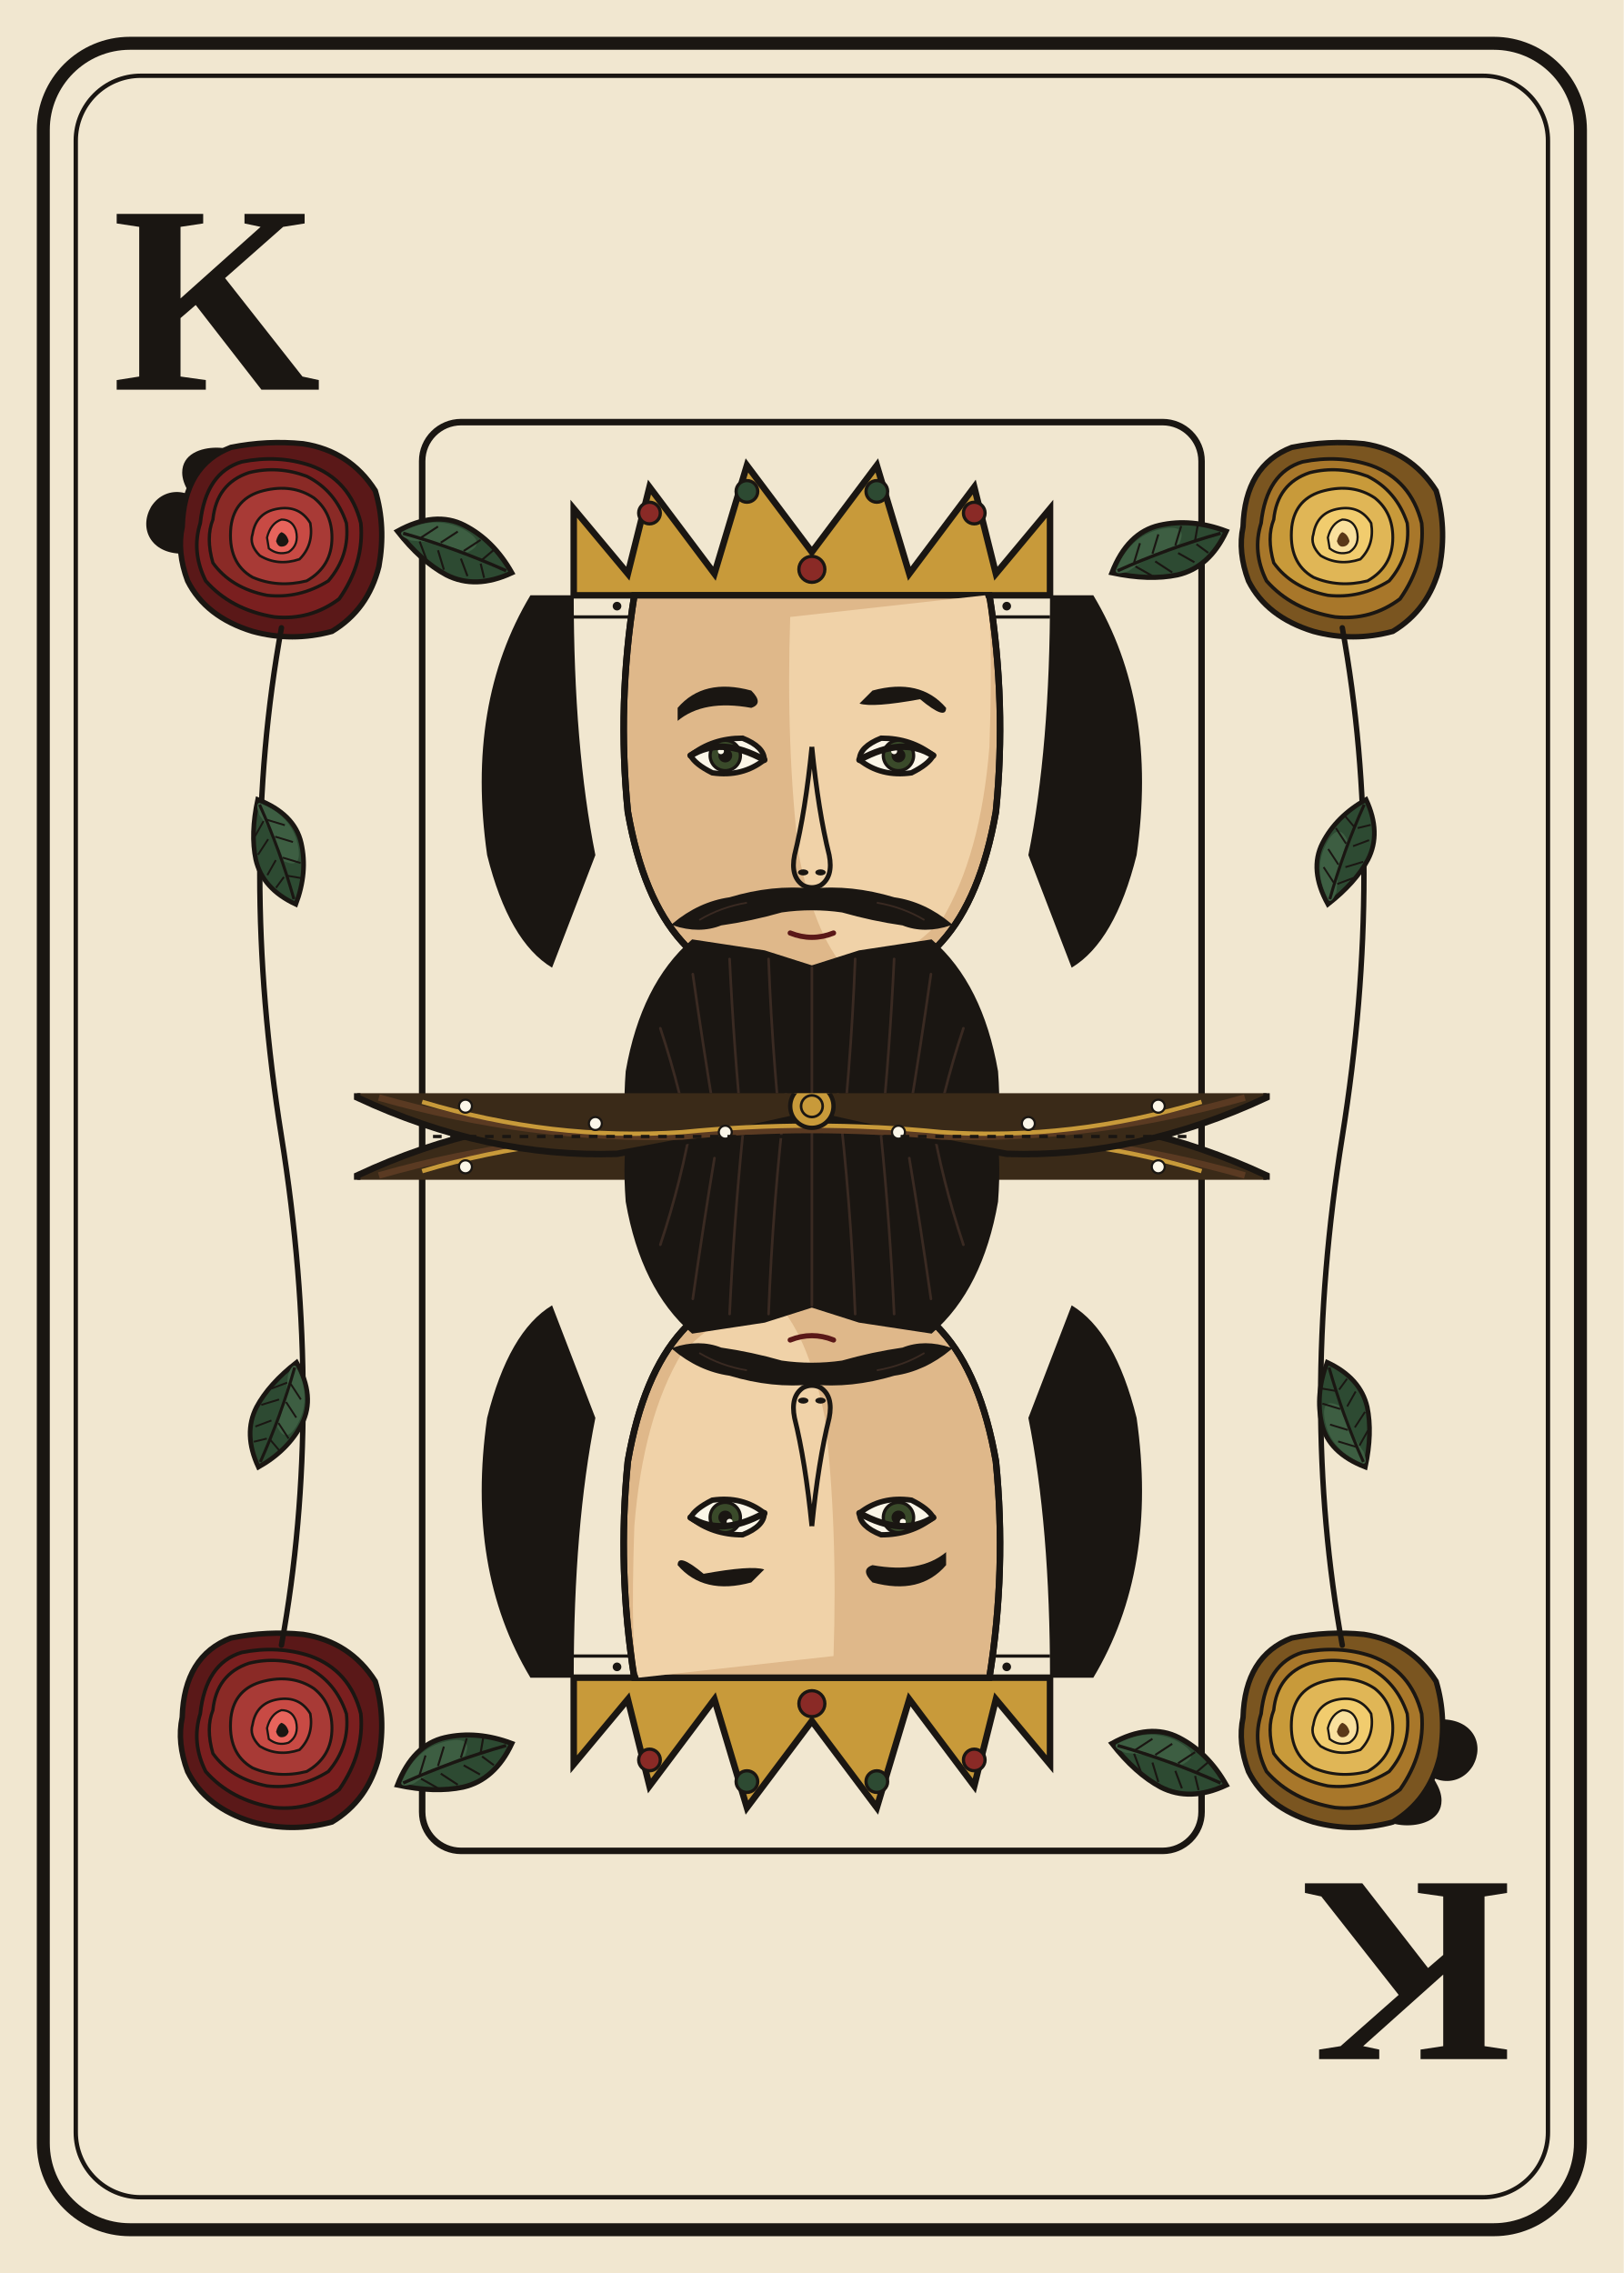
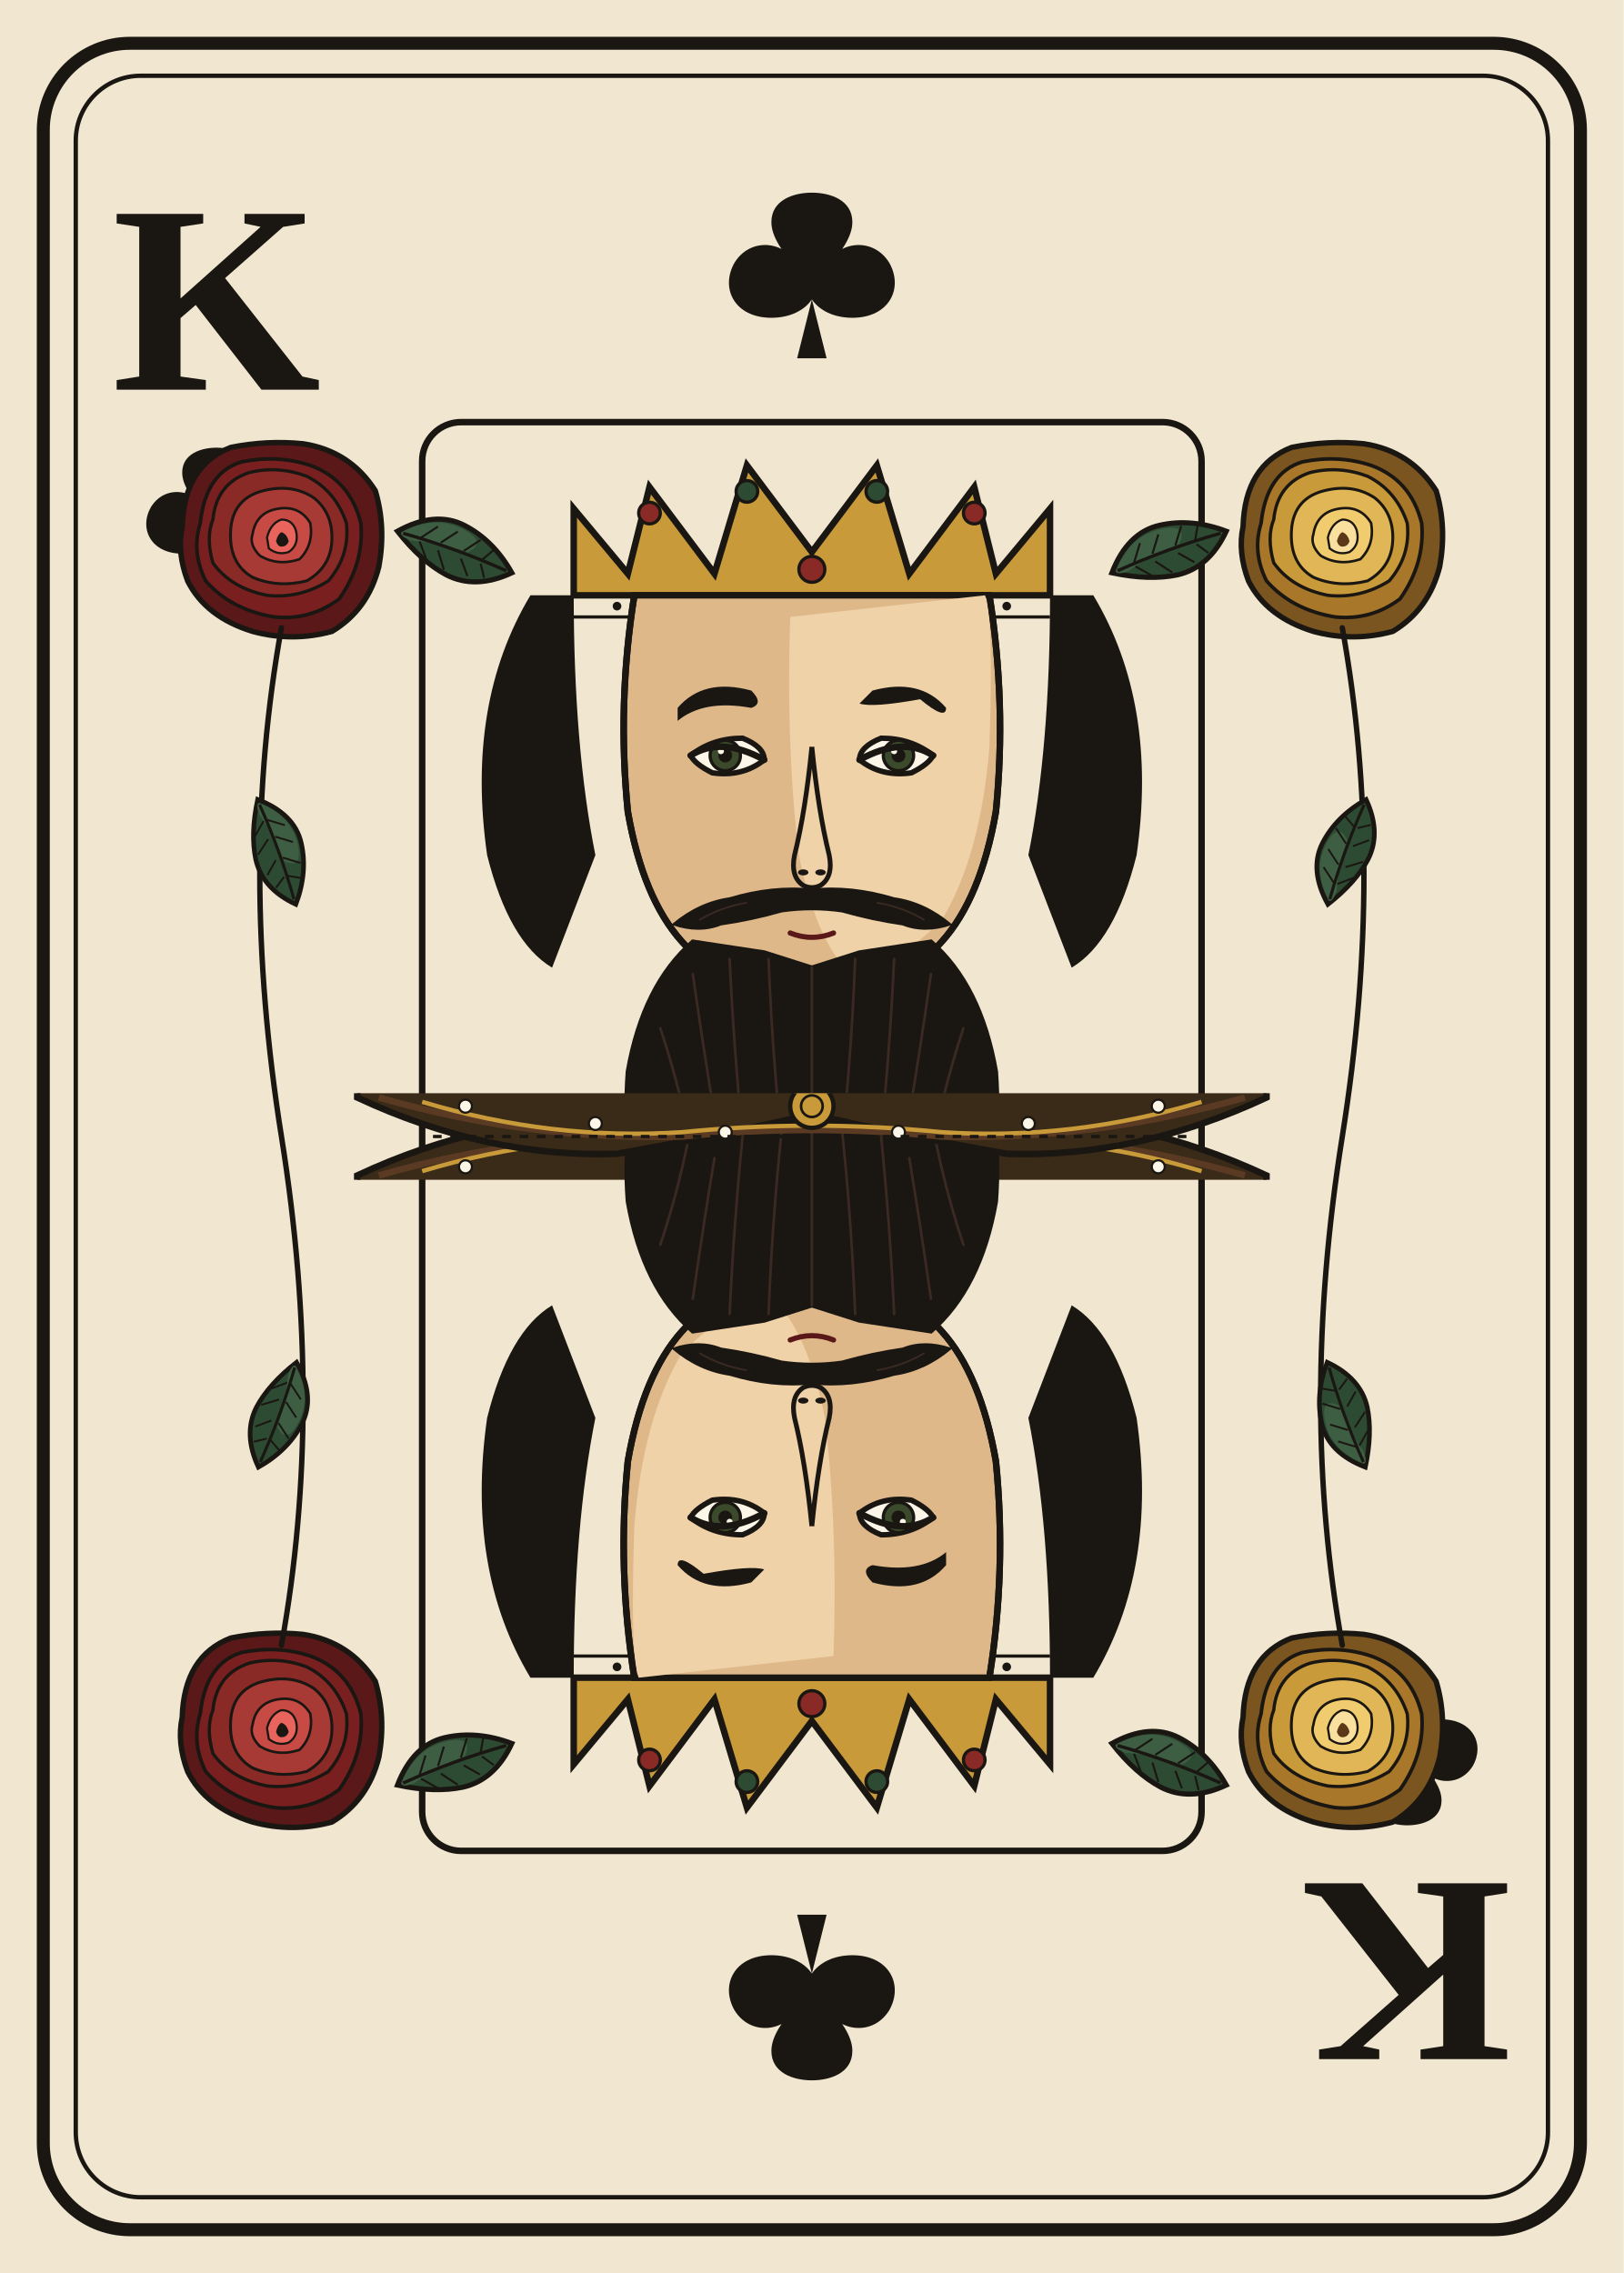
<svg xmlns="http://www.w3.org/2000/svg" viewBox="0 0 750 1050" width="750" height="1050">
  <defs>
    <symbol id="leaf-w" viewBox="-32 -16 64 32">
      <path d="M -30 0 Q -16 -16 0 -14 Q 16 -12 30 0 Q 16 14 0 12 Q -14 10 -30 0 Z" fill="#2d4a32" stroke="#1a1612" stroke-width="2.5" />
      <path d="M -28 0 Q -16 -14 0 -12 Q 14 -10 6 -2 Q -8 -2 -22 2 Q -28 2 -28 0 Z" fill="#3d5e42" />
      <path d="M -27 0 Q 0 -2 27 0" stroke="#1a1612" stroke-width="1.6" fill="none" />
      <g stroke="#1a1612" stroke-width="1" fill="none">
        <path d="M -18 -1 L -12 -9" />
        <path d="M -8 -2 L -2 -10" />
        <path d="M 4 -2 L 10 -10" />
        <path d="M 14 -1 L 18 -8" />
        <path d="M -18 1 L -12 8" />
        <path d="M -8 2 L -2 10" />
        <path d="M 4 2 L 10 9" />
        <path d="M 14 1 L 18 7" />
      </g>
    </symbol>
    <symbol id="rose-r" viewBox="-60 -60 120 120">
      <path d="M -55 -8 Q -54 -42 -28 -52 Q -8 -56 12 -54 Q 38 -50 52 -28 Q 58 -8 54 14 Q 48 38 28 50 Q 6 56 -16 50 Q -42 42 -52 22 Q -58 6 -55 -8 Z" fill="#5a1818" stroke="#1a1612" stroke-width="3" />
      <path d="M -45 -10 Q -42 -38 -22 -44 Q -2 -48 16 -42 Q 38 -34 44 -10 Q 46 12 32 32 Q 16 44 -4 42 Q -28 38 -42 22 Q -50 6 -45 -10 Z" fill="#7a1f1f" stroke="#1a1612" stroke-width="2" />
      <path d="M -38 -12 Q -36 -32 -18 -38 Q -2 -42 14 -36 Q 30 -28 36 -10 Q 38 8 26 22 Q 10 32 -8 30 Q -28 26 -38 12 Q -42 -2 -38 -12 Z" fill="#8a2a26" stroke="#1a1612" stroke-width="1.8" />
      <path d="M -28 -8 Q -26 -24 -10 -28 Q 6 -32 18 -24 Q 28 -16 28 -2 Q 28 14 14 22 Q -2 26 -16 20 Q -30 12 -28 -8 Z" fill="#a83a36" stroke="#1a1612" stroke-width="1.6" />
      <path d="M -16 -4 Q -14 -16 -2 -18 Q 10 -20 16 -10 Q 18 2 10 10 Q -2 14 -12 8 Q -18 2 -16 -4 Z" fill="#c84a44" stroke="#1a1612" stroke-width="1.4" />
      <path d="M -8 -2 Q -6 -10 0 -12 Q 6 -12 8 -6 Q 10 2 4 6 Q -2 8 -7 4 Z" fill="#e8645c" stroke="#1a1612" stroke-width="1.2" />
      <path d="M -3 0 Q -2 -4 0 -5 Q 3 -4 4 0 Q 3 3 0 3 Q -2 3 -3 0 Z" fill="#1a1612" />
    </symbol>
    <symbol id="rose-y" viewBox="-60 -60 120 120">
      <path d="M -55 -8 Q -54 -42 -28 -52 Q -8 -56 12 -54 Q 38 -50 52 -28 Q 58 -8 54 14 Q 48 38 28 50 Q 6 56 -16 50 Q -42 42 -52 22 Q -58 6 -55 -8 Z" fill="#7a5520" stroke="#1a1612" stroke-width="3" />
      <path d="M -45 -10 Q -42 -38 -22 -44 Q -2 -48 16 -42 Q 38 -34 44 -10 Q 46 12 32 32 Q 16 44 -4 42 Q -28 38 -42 22 Q -50 6 -45 -10 Z" fill="#a8772a" stroke="#1a1612" stroke-width="2" />
      <path d="M -38 -12 Q -36 -32 -18 -38 Q -2 -42 14 -36 Q 30 -28 36 -10 Q 38 8 26 22 Q 10 32 -8 30 Q -28 26 -38 12 Q -42 -2 -38 -12 Z" fill="#c89a3a" stroke="#1a1612" stroke-width="1.8" />
      <path d="M -28 -8 Q -26 -24 -10 -28 Q 6 -32 18 -24 Q 28 -16 28 -2 Q 28 14 14 22 Q -2 26 -16 20 Q -30 12 -28 -8 Z" fill="#e0b656" stroke="#1a1612" stroke-width="1.6" />
      <path d="M -16 -4 Q -14 -16 -2 -18 Q 10 -20 16 -10 Q 18 2 10 10 Q -2 14 -12 8 Q -18 2 -16 -4 Z" fill="#f1cc6e" stroke="#1a1612" stroke-width="1.4" />
      <path d="M -8 -2 Q -6 -10 0 -12 Q 6 -12 8 -6 Q 10 2 4 6 Q -2 8 -7 4 Z" fill="#f9e09e" stroke="#1a1612" stroke-width="1.2" />
      <path d="M -3 0 Q -2 -4 0 -5 Q 3 -4 4 0 Q 3 3 0 3 Q -2 3 -3 0 Z" fill="#5a3818" />
    </symbol>
    <symbol id="king-half" viewBox="-220 -340 440 360">
      <g>
        <path d="M -110 -290              L -85 -260 L -75 -300              L -45 -260 L -30 -310              L 0 -270 L 30 -310              L 45 -260 L 75 -300              L 85 -260 L 110 -290              L 110 -250 L -110 -250 Z" fill="#c89a3a" stroke="#1a1612" stroke-width="3" />
        <circle cx="-75" cy="-288" r="5" fill="#8a2a26" stroke="#1a1612" stroke-width="1.5" />
        <circle cx="-30" cy="-298" r="5" fill="#2d4a32" stroke="#1a1612" stroke-width="1.5" />
        <circle cx="0" cy="-262" r="6" fill="#8a2a26" stroke="#1a1612" stroke-width="1.5" />
        <circle cx="30" cy="-298" r="5" fill="#2d4a32" stroke="#1a1612" stroke-width="1.5" />
        <circle cx="75" cy="-288" r="5" fill="#8a2a26" stroke="#1a1612" stroke-width="1.5" />
        <path d="M -110 -250 L 110 -250 M -110 -240 L 110 -240" stroke="#1a1612" stroke-width="1.5" />
        <g fill="#1a1612">
          <circle cx="-90" cy="-245" r="2" />
          <circle cx="-60" cy="-245" r="2" />
          <circle cx="-30" cy="-245" r="2" />
          <circle cx="0" cy="-245" r="2" />
          <circle cx="30" cy="-245" r="2" />
          <circle cx="60" cy="-245" r="2" />
          <circle cx="90" cy="-245" r="2" />
        </g>
      </g>
      <path d="M -130 -250 Q -160 -200 -150 -130 Q -140 -90 -120 -78 L -100 -130 Q -110 -180 -110 -250 Z" fill="#1a1612" />
      <path d="M 130 -250 Q 160 -200 150 -130 Q 140 -90 120 -78 L 100 -130 Q 110 -180 110 -250 Z" fill="#1a1612" />
      <path d="M -82 -250 Q -90 -200 -85 -150 Q -78 -110 -60 -90 Q -42 -70 -22 -65 L -22 -55 L 22 -55 L 22 -65 Q 42 -70 60 -90 Q 78 -110 85 -150 Q 90 -200 82 -250 Z" fill="#dfb88a" stroke="#1a1612" stroke-width="3" />
      <path d="M -10 -240 Q -12 -180 -6 -130 Q 2 -90 18 -75 Q 38 -78 60 -100 Q 78 -130 82 -180 Q 84 -240 80 -250 Z" fill="#f0d2a8" />
      <path d="M -82 -250 Q -90 -200 -85 -150 Q -78 -110 -60 -90 Q -42 -70 -22 -65 L 22 -65 Q 42 -70 60 -90 Q 78 -110 85 -150 Q 90 -200 82 -250" fill="none" stroke="#1a1612" stroke-width="3" />
      <path d="M -62 -198 Q -50 -212 -28 -206 Q -22 -200 -28 -198 Q -50 -202 -62 -192 Z" fill="#1a1612" />
      <path d="M 28 -206 Q 50 -212 62 -198 Q 62 -192 50 -202 Q 28 -198 22 -200 Z" fill="#1a1612" />
      <g>
        <path d="M -56 -176 Q -46 -184 -32 -184 Q -22 -180 -22 -174 Q -32 -166 -46 -168 Q -54 -172 -56 -176 Z" fill="#fbf6e8" stroke="#1a1612" stroke-width="2.5" />
        <ellipse cx="-40" cy="-176" rx="7" ry="7" fill="#3a4a2a" stroke="#1a1612" stroke-width="1.5" />
        <circle cx="-40" cy="-176" r="3.2" fill="#1a1612" />
        <circle cx="-42" cy="-178" r="1.4" fill="#fbf6e8" />
        <path d="M -56 -176 Q -42 -185 -22 -174" stroke="#1a1612" stroke-width="3" fill="none" stroke-linecap="round" />
      </g>
      <g>
        <path d="M 56 -176 Q 46 -184 32 -184 Q 22 -180 22 -174 Q 32 -166 46 -168 Q 54 -172 56 -176 Z" fill="#fbf6e8" stroke="#1a1612" stroke-width="2.5" />
        <ellipse cx="40" cy="-176" rx="7" ry="7" fill="#3a4a2a" stroke="#1a1612" stroke-width="1.5" />
        <circle cx="40" cy="-176" r="3.2" fill="#1a1612" />
        <circle cx="38" cy="-178" r="1.4" fill="#fbf6e8" />
        <path d="M 56 -176 Q 42 -185 22 -174" stroke="#1a1612" stroke-width="3" fill="none" stroke-linecap="round" />
      </g>
      <path d="M 0 -180 Q -3 -150 -8 -130 Q -10 -120 -4 -116 Q 0 -114 4 -116 Q 10 -120 8 -130 Q 3 -150 0 -180" fill="none" stroke="#1a1612" stroke-width="2.2" />
      <ellipse cx="-4" cy="-122" rx="2.4" ry="1.4" fill="#1a1612" />
      <ellipse cx="4" cy="-122" rx="2.4" ry="1.4" fill="#1a1612" />
      <path d="M -38 -110            Q -52 -108 -64 -98 Q -52 -94 -42 -98            Q -28 -100 -14 -104            Q 0 -106 14 -104            Q 28 -100 42 -98 Q 52 -94 64 -98            Q 52 -108 38 -110            Q 18 -116 0 -114 Q -18 -116 -38 -110 Z" fill="#1a1612" stroke="#1a1612" stroke-width="1" />
      <g stroke="#3a2a22" stroke-width="0.8" fill="none">
        <path d="M -52 -100 Q -42 -106 -30 -108" />
        <path d="M 52 -100 Q 42 -106 30 -108" />
      </g>
      <path d="M -10 -94 Q 0 -90 10 -94" stroke="#5a1818" stroke-width="2.4" fill="none" stroke-linecap="round" />
      <path d="M -55 -90            Q -78 -70 -85 -30            Q -88 10 -75 30            Q -55 50 -30 55            Q 0 58 30 55            Q 55 50 75 30            Q 88 10 85 -30            Q 78 -70 55 -90            L 22 -85 L 0 -78 L -22 -85 Z" fill="#1a1612" stroke="#1a1612" stroke-width="2" />
      <g stroke="#3a2a22" stroke-width="1.2" fill="none" stroke-linecap="round">
        <path d="M -70 -50 Q -60 -20 -55 10" />
        <path d="M -55 -75 Q -50 -40 -45 -10" />
        <path d="M -38 -82 Q -36 -40 -32 0" />
        <path d="M -20 -82 Q -18 -30 -12 20" />
        <path d="M 0 -78 Q 0 -20 0 30" />
        <path d="M 20 -82 Q 18 -30 12 20" />
        <path d="M 38 -82 Q 36 -40 32 0" />
        <path d="M 55 -75 Q 50 -40 45 -10" />
        <path d="M 70 -50 Q 60 -20 55 10" />
      </g>
      <g stroke="#3a2a22" stroke-width="1" fill="none">
        <path d="M -28 30 Q -20 40 -10 38" />
        <path d="M 28 30 Q 20 40 10 38" />
        <path d="M -10 50 Q 0 55 10 50" />
      </g>
      <path d="M -210 18            Q -150 -10 -90 -8            Q -45 0 -10 8            Q 0 12 10 8            Q 45 0 90 -8            Q 150 -10 210 18            L 210 22 L -210 22 Z" fill="#3a2a18" stroke="#1a1612" stroke-width="3" />
      <path d="M -200 18 Q -130 -2 -60 0 Q 0 6 60 0 Q 130 -2 200 18" fill="none" stroke="#5a3a22" stroke-width="3" />
      <path d="M -180 16 Q -120 -2 -60 2 Q 0 8 60 2 Q 120 -2 180 16" fill="none" stroke="#c89a3a" stroke-width="2" />
      <g fill="#fbf6e8" stroke="#1a1612" stroke-width="1">
        <circle cx="-160" cy="14" r="3" />
        <circle cx="-100" cy="6" r="3" />
        <circle cx="-40" cy="2" r="3" />
        <circle cx="40" cy="2" r="3" />
        <circle cx="100" cy="6" r="3" />
        <circle cx="160" cy="14" r="3" />
      </g>
      <g transform="translate(0 14)">
        <circle r="10" fill="#c89a3a" stroke="#1a1612" stroke-width="2" />
        <circle r="5" fill="#c89a3a" stroke="#1a1612" stroke-width="1.2" />
      </g>
    </symbol>
  </defs>
  <rect width="750" height="1050" fill="#f1e7d0" />
  <rect x="20" y="20" width="710" height="1010" rx="40" ry="40" fill="none" stroke="#1a1612" stroke-width="6" />
  <rect x="35" y="35" width="680" height="980" rx="30" ry="30" fill="none" stroke="#1a1612" stroke-width="2" />
  <g font-family="Georgia, 'Times New Roman', serif" font-weight="700" fill="#1a1612">
    <text x="100" y="180" font-size="124" text-anchor="middle">K</text>
    <g transform="translate(100 250) scale(0.72)">
      <path d="M -22 8 C -42 8 -50 -8 -42 -22 C -32 -38 -10 -32 -8 -18 C -16 -28 -22 -36 -22 -44 C -22 -56 -10 -60 0 -60 C 10 -60 22 -56 22 -44 C 22 -36 16 -28 8 -18 C 10 -32 32 -38 42 -22 C 50 -8 42 8 22 8 C 12 8 4 4 0 -2 L 8 30 L -8 30 L 0 -2 C -4 4 -12 8 -22 8 Z" fill="#1a1612" />
    </g>
  </g>
  <g transform="rotate(180 375 525)">
    <g font-family="Georgia, 'Times New Roman', serif" font-weight="700" fill="#1a1612">
      <text x="100" y="180" font-size="124" text-anchor="middle">K</text>
      <g transform="translate(100 250) scale(0.72)">
        <path d="M -22 8 C -42 8 -50 -8 -42 -22 C -32 -38 -10 -32 -8 -18 C -16 -28 -22 -36 -22 -44 C -22 -56 -10 -60 0 -60 C 10 -60 22 -56 22 -44 C 22 -36 16 -28 8 -18 C 10 -32 32 -38 42 -22 C 50 -8 42 8 22 8 C 12 8 4 4 0 -2 L 8 30 L -8 30 L 0 -2 C -4 4 -12 8 -22 8 Z" fill="#1a1612" />
      </g>
    </g>
  </g>
  <rect x="195" y="195" width="360" height="660" rx="18" ry="18" fill="#f1e7d0" stroke="#1a1612" stroke-width="3" />
  <g>
    <use href="#rose-r" x="80" y="200" width="100" height="100" />
    <use href="#rose-y" x="570" y="200" width="100" height="100" />
    <use href="#rose-r" x="80" y="750" width="100" height="100" />
    <use href="#rose-y" x="570" y="750" width="100" height="100" />
    <use href="#leaf-w" x="180" y="240" width="60" height="30" transform="rotate(20 210 255)" />
    <use href="#leaf-w" x="510" y="240" width="60" height="30" transform="rotate(-20 540 255)" />
    <use href="#leaf-w" x="180" y="800" width="60" height="30" transform="rotate(-20 210 815)" />
    <use href="#leaf-w" x="510" y="800" width="60" height="30" transform="rotate(20 540 815)" />
    <g stroke="#1a1612" stroke-width="2.5" fill="none" stroke-linecap="round">
      <path d="M 130 290 Q 110 400 130 525 Q 150 650 130 760" />
      <path d="M 620 290 Q 640 400 620 525 Q 600 650 620 760" />
    </g>
    <use href="#leaf-w" x="100" y="380" width="55" height="28" transform="rotate(70 128 394)" />
    <use href="#leaf-w" x="100" y="640" width="55" height="28" transform="rotate(110 128 654)" />
    <use href="#leaf-w" x="595" y="380" width="55" height="28" transform="rotate(-70 622 394)" />
    <use href="#leaf-w" x="595" y="640" width="55" height="28" transform="rotate(-110 622 654)" />
  </g>
  <g transform="translate(375 525)">
    <use href="#king-half" x="-220" y="-340" width="440" height="360" />
  </g>
  <g transform="translate(375 525) rotate(180)">
    <use href="#king-half" x="-220" y="-340" width="440" height="360" />
  </g>
  <line x1="200" y1="525" x2="550" y2="525" stroke="#1a1612" stroke-width="1.5" stroke-dasharray="4 4" />
+   <g>
+     <g transform="translate(375 140) scale(0.85)">
+       <path d="M -22 8 C -42 8 -50 -8 -42 -22 C -32 -38 -10 -32 -8 -18 C -16 -28 -22 -36 -22 -44 C -22 -56 -10 -60 0 -60 C 10 -60 22 -56 22 -44 C 22 -36 16 -28 8 -18 C 10 -32 32 -38 42 -22 C 50 -8 42 8 22 8 C 12 8 4 4 0 -2 L 8 30 L -8 30 L 0 -2 C -4 4 -12 8 -22 8 Z" fill="#1a1612" />
+     </g>
+     <g transform="translate(375 910) rotate(180) scale(0.85)">
+       <path d="M -22 8 C -42 8 -50 -8 -42 -22 C -32 -38 -10 -32 -8 -18 C -16 -28 -22 -36 -22 -44 C -22 -56 -10 -60 0 -60 C 10 -60 22 -56 22 -44 C 22 -36 16 -28 8 -18 C 10 -32 32 -38 42 -22 C 50 -8 42 8 22 8 C 12 8 4 4 0 -2 L 8 30 L -8 30 L 0 -2 C -4 4 -12 8 -22 8 Z" fill="#1a1612" />
+     </g>
+   </g>
</svg>
